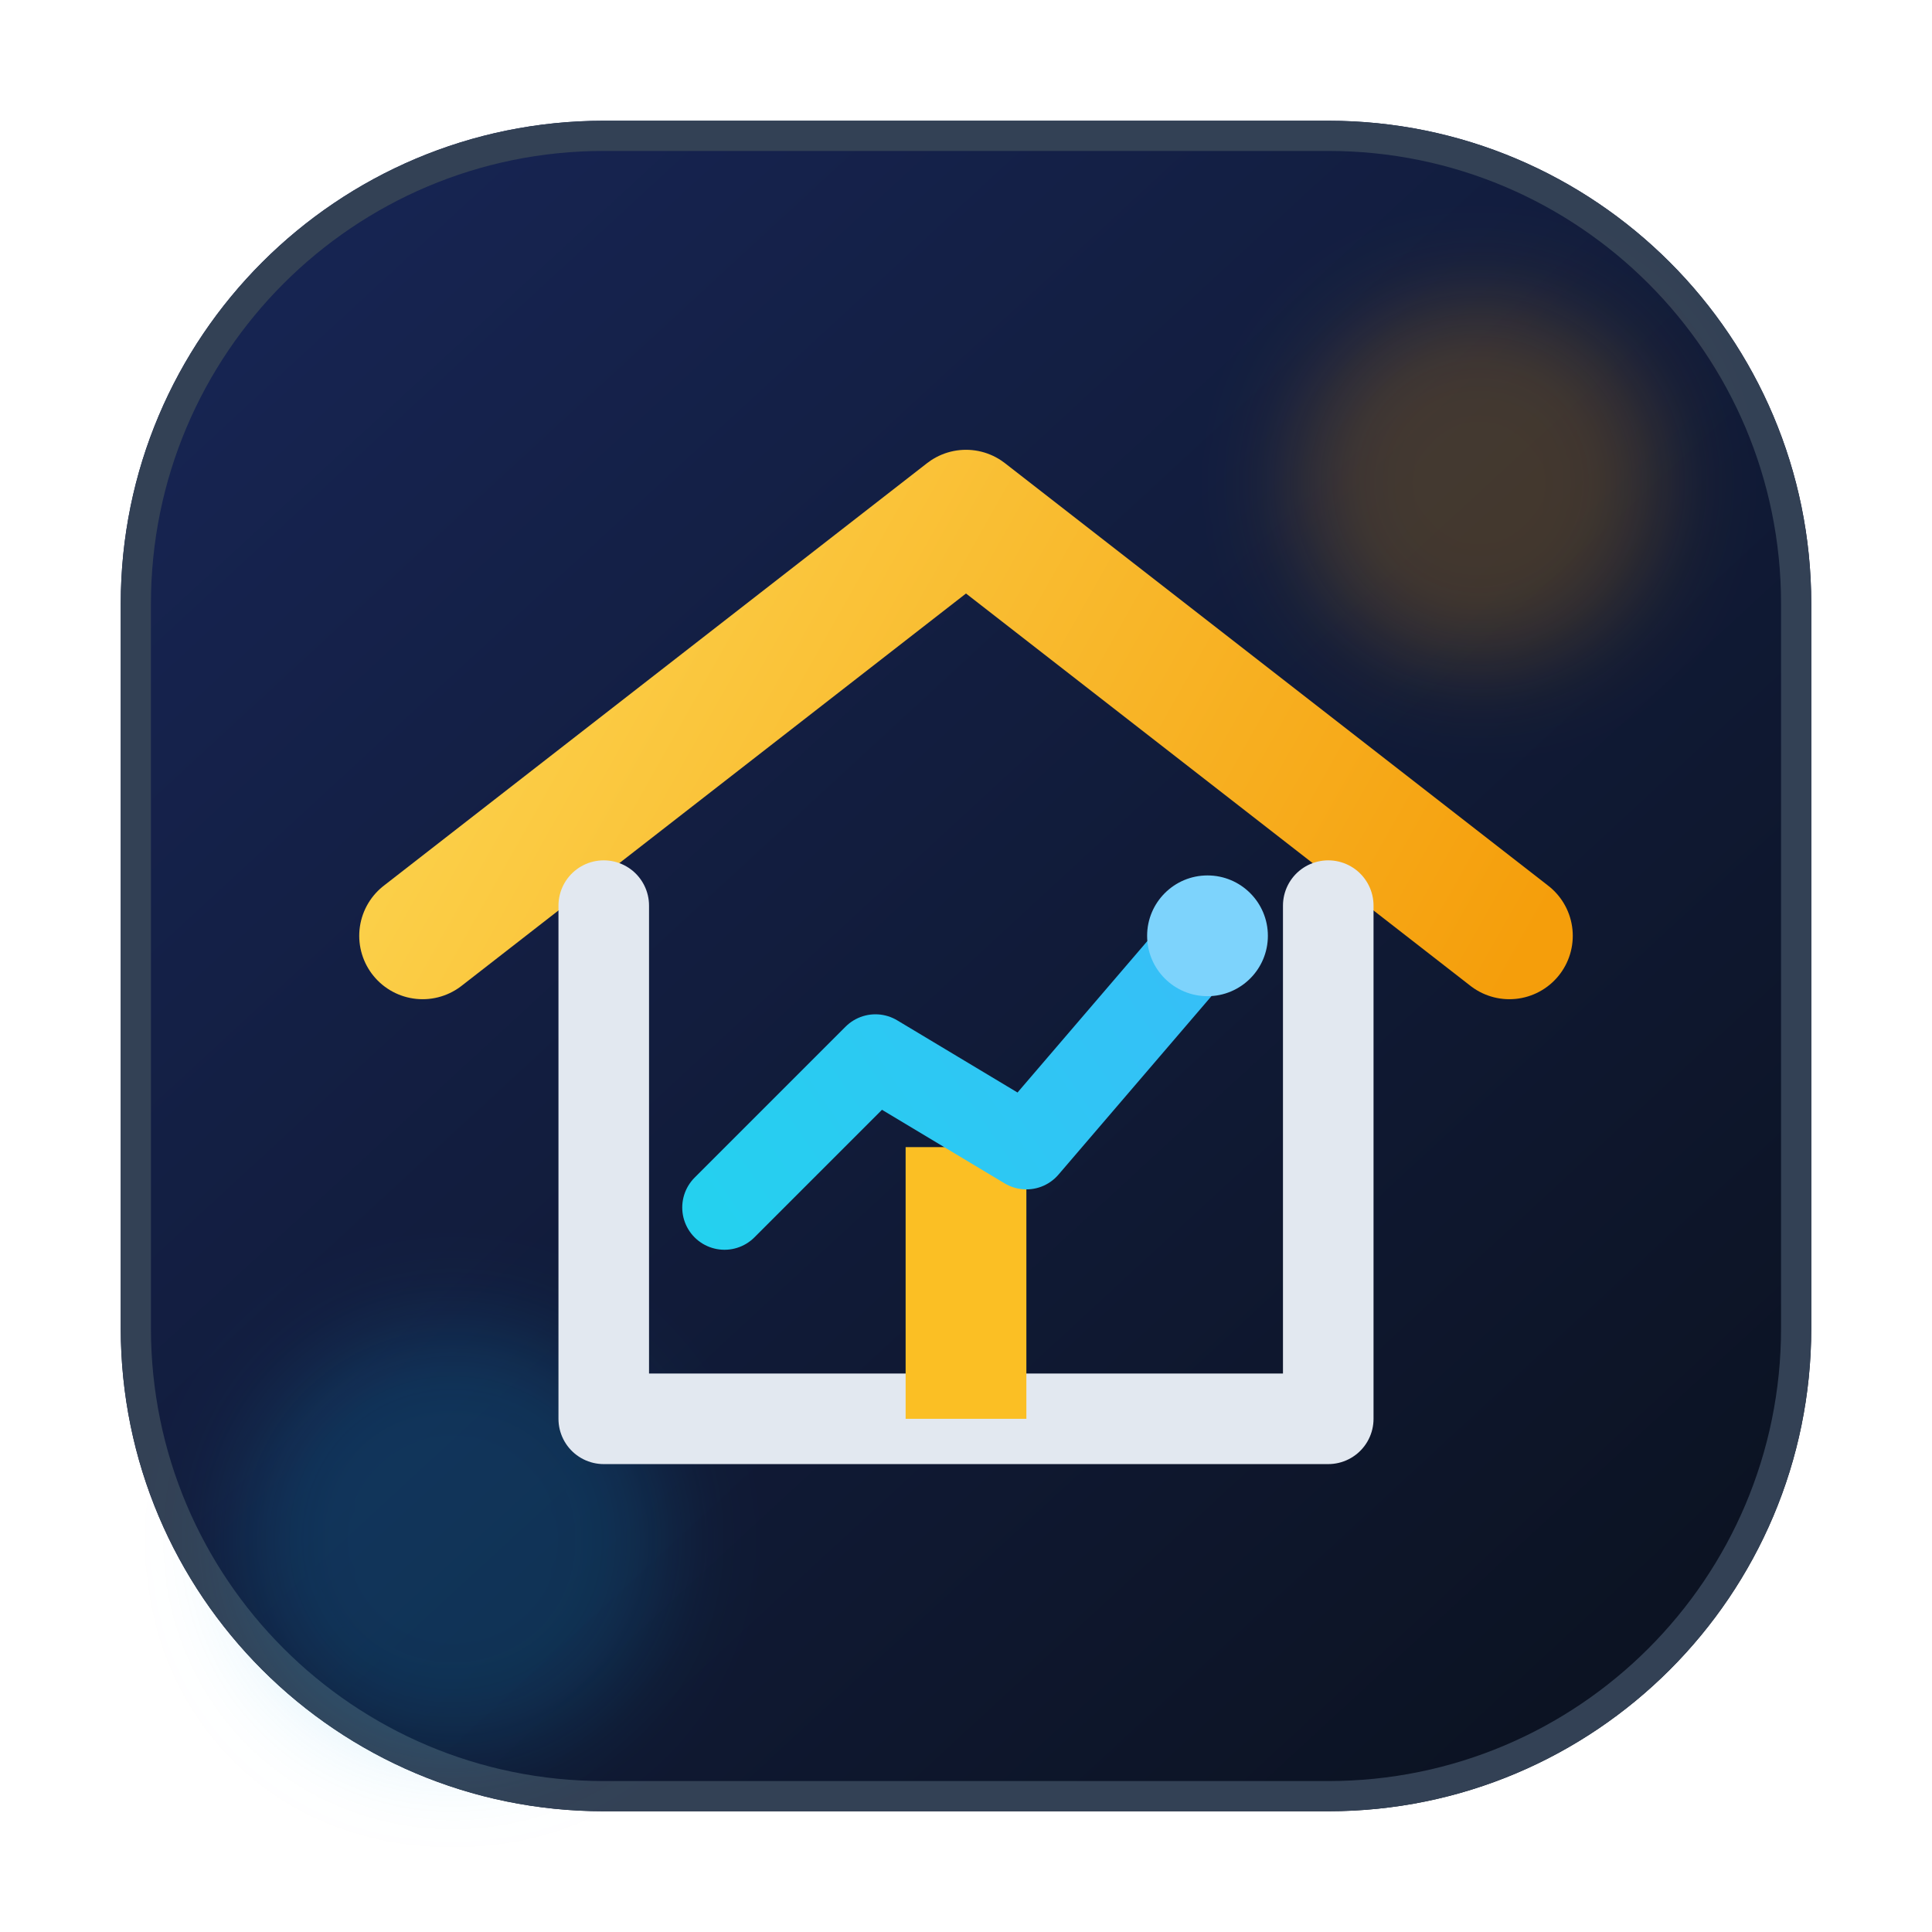
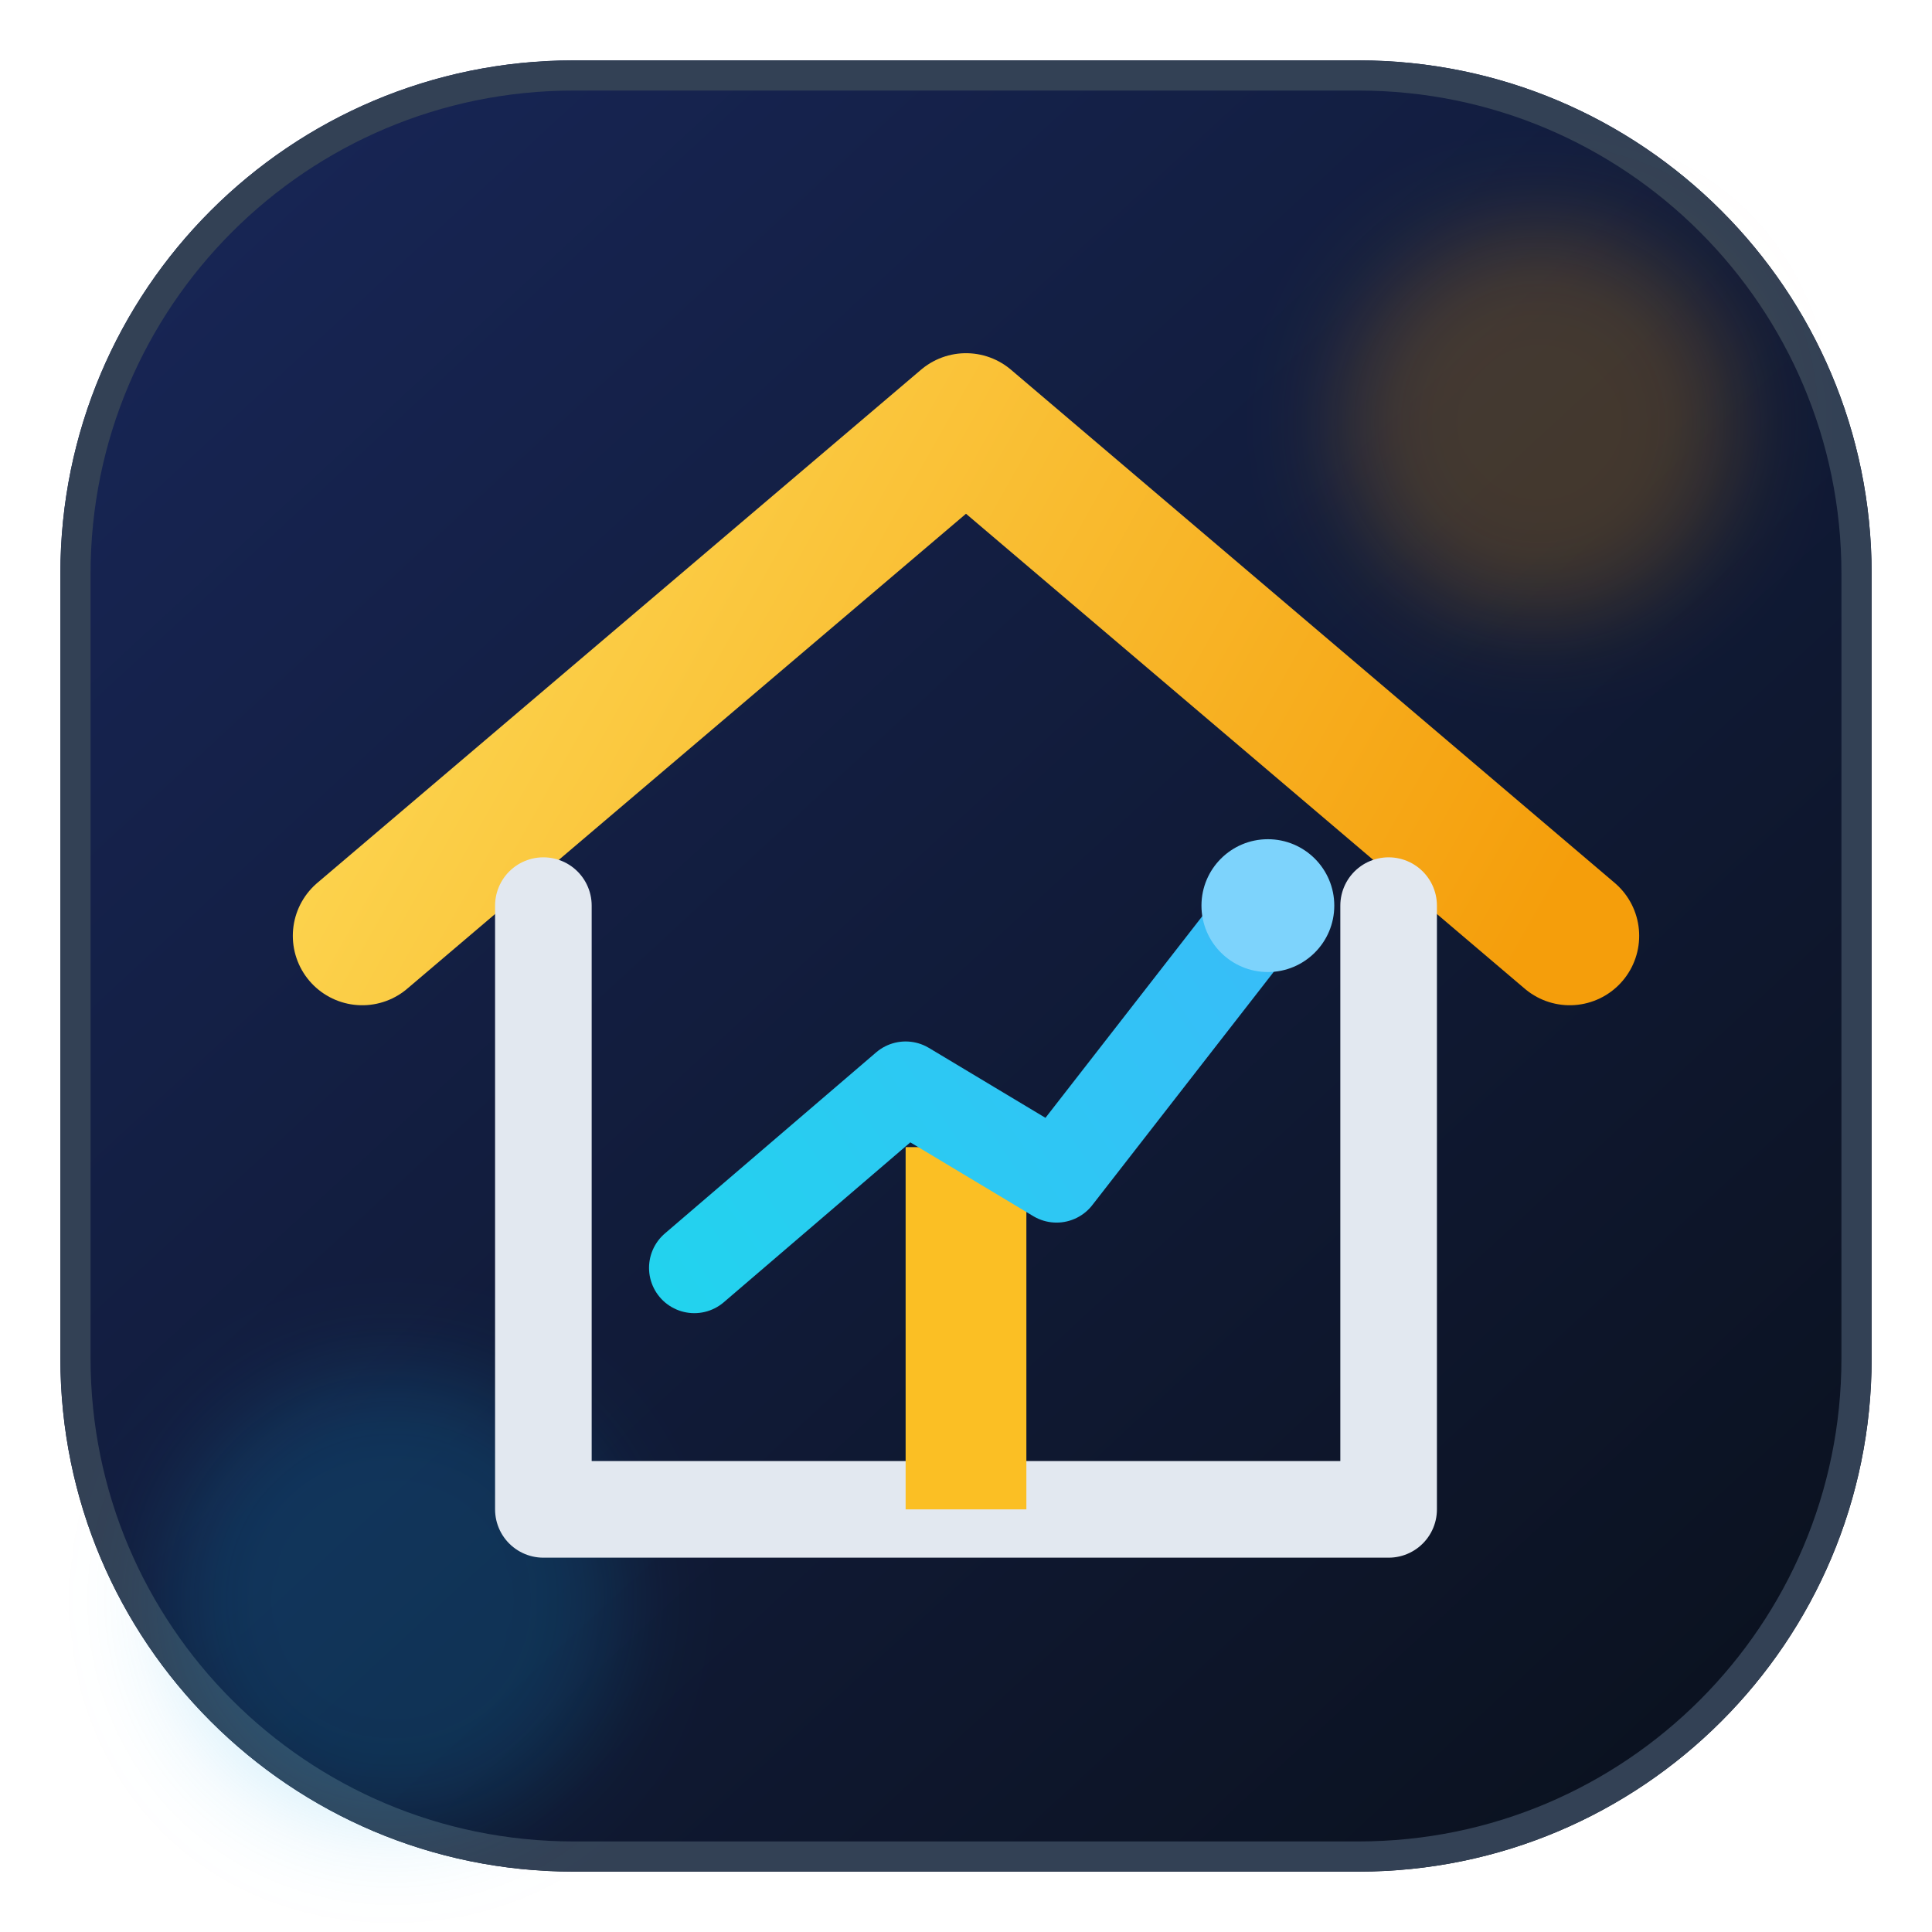
<svg xmlns="http://www.w3.org/2000/svg" width="64" height="64" viewBox="0 0 64 64" fill="none">
  <defs>
    <linearGradient id="bg" x1="8" y1="6" x2="56" y2="58" gradientUnits="userSpaceOnUse">
      <stop offset="0" stop-color="#172554" />
      <stop offset="1" stop-color="#0B1220" />
    </linearGradient>
    <linearGradient id="roof" x1="16" y1="18" x2="48" y2="36" gradientUnits="userSpaceOnUse">
      <stop offset="0" stop-color="#FCD34D" />
      <stop offset="1" stop-color="#F59E0B" />
    </linearGradient>
    <linearGradient id="flow" x1="22" y1="43" x2="41" y2="30" gradientUnits="userSpaceOnUse">
      <stop offset="0" stop-color="#22D3EE" />
      <stop offset="1" stop-color="#38BDF8" />
    </linearGradient>
    <filter id="glow" x="0" y="0" width="64" height="64" filterUnits="userSpaceOnUse" color-interpolation-filters="sRGB">
      <feGaussianBlur stdDeviation="1.6" />
    </filter>
  </defs>
-   <rect x="4" y="4" width="56" height="56" rx="16" fill="url(#bg)" />
-   <rect x="4.5" y="4.5" width="55" height="55" rx="15.5" stroke="#334155" />
-   <circle cx="49" cy="16" r="6" fill="#F59E0B" opacity="0.22" filter="url(#glow)" />
-   <circle cx="15" cy="51" r="7" fill="#0EA5E9" opacity="0.18" filter="url(#glow)" />
-   <path d="M14 31L32 17L50 31" stroke="url(#roof)" stroke-width="4.2" stroke-linecap="round" stroke-linejoin="round" />
-   <path d="M20 30V47H44V30" stroke="#E2E8F0" stroke-width="3" stroke-linecap="round" stroke-linejoin="round" />
-   <path d="M30 47V38H34V47" fill="#FBBF24" />
-   <path d="M24 40L29 35L34 38L40 31" stroke="url(#flow)" stroke-width="2.8" stroke-linecap="round" stroke-linejoin="round" />
-   <circle cx="40" cy="31" r="2" fill="#7DD3FC" />
+   <rect x="2" y="2" width="60" height="60" rx="17" fill="url(#bg)" />
+   <rect x="2.5" y="2.5" width="59" height="59" rx="16.5" stroke="#334155" />
+   <circle cx="51" cy="14" r="6.5" fill="#F59E0B" opacity="0.22" filter="url(#glow)" />
+   <circle cx="13" cy="53" r="7.5" fill="#0EA5E9" opacity="0.18" filter="url(#glow)" />
+   <path d="M12 31L32 14L52 31" stroke="url(#roof)" stroke-width="4.6" stroke-linecap="round" stroke-linejoin="round" />
+   <path d="M18 30V50H46V30" stroke="#E2E8F0" stroke-width="3.2" stroke-linecap="round" stroke-linejoin="round" />
+   <path d="M30 50V38H34V50" fill="#FBBF24" />
+   <path d="M23 42L30 36L35 39L42 30" stroke="url(#flow)" stroke-width="3" stroke-linecap="round" stroke-linejoin="round" />
+   <circle cx="42" cy="30" r="2.2" fill="#7DD3FC" />
</svg>
